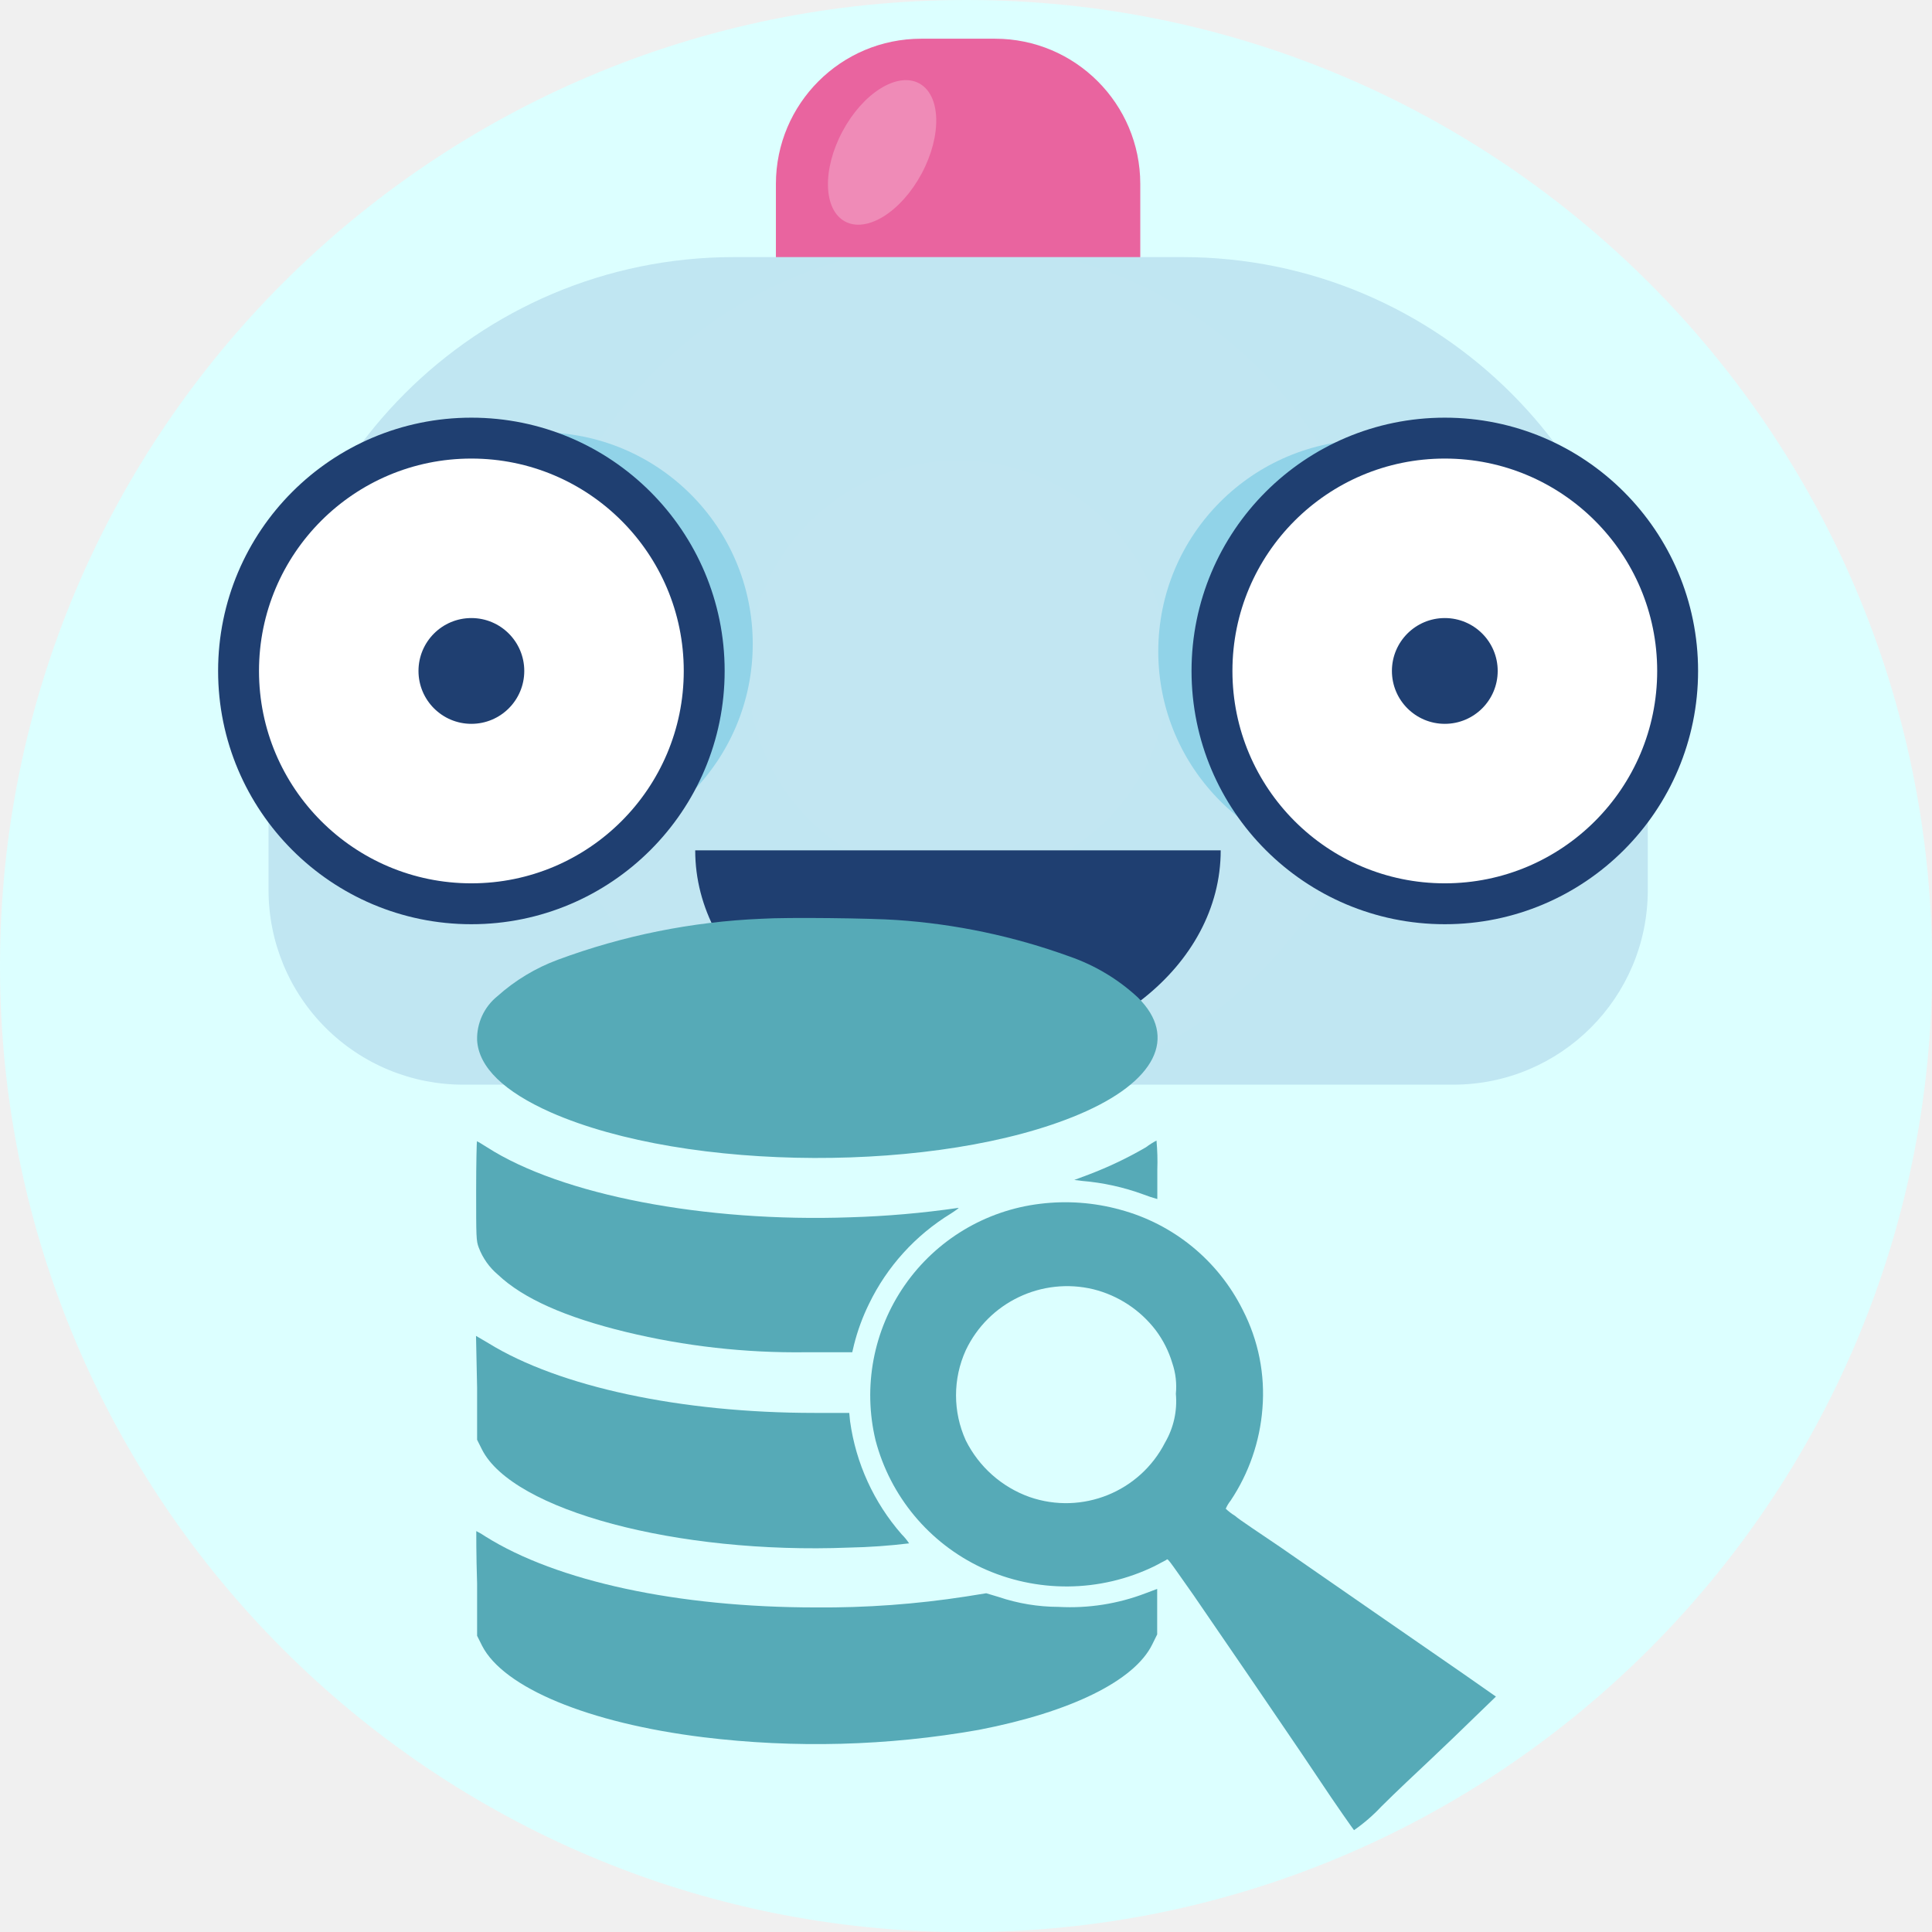
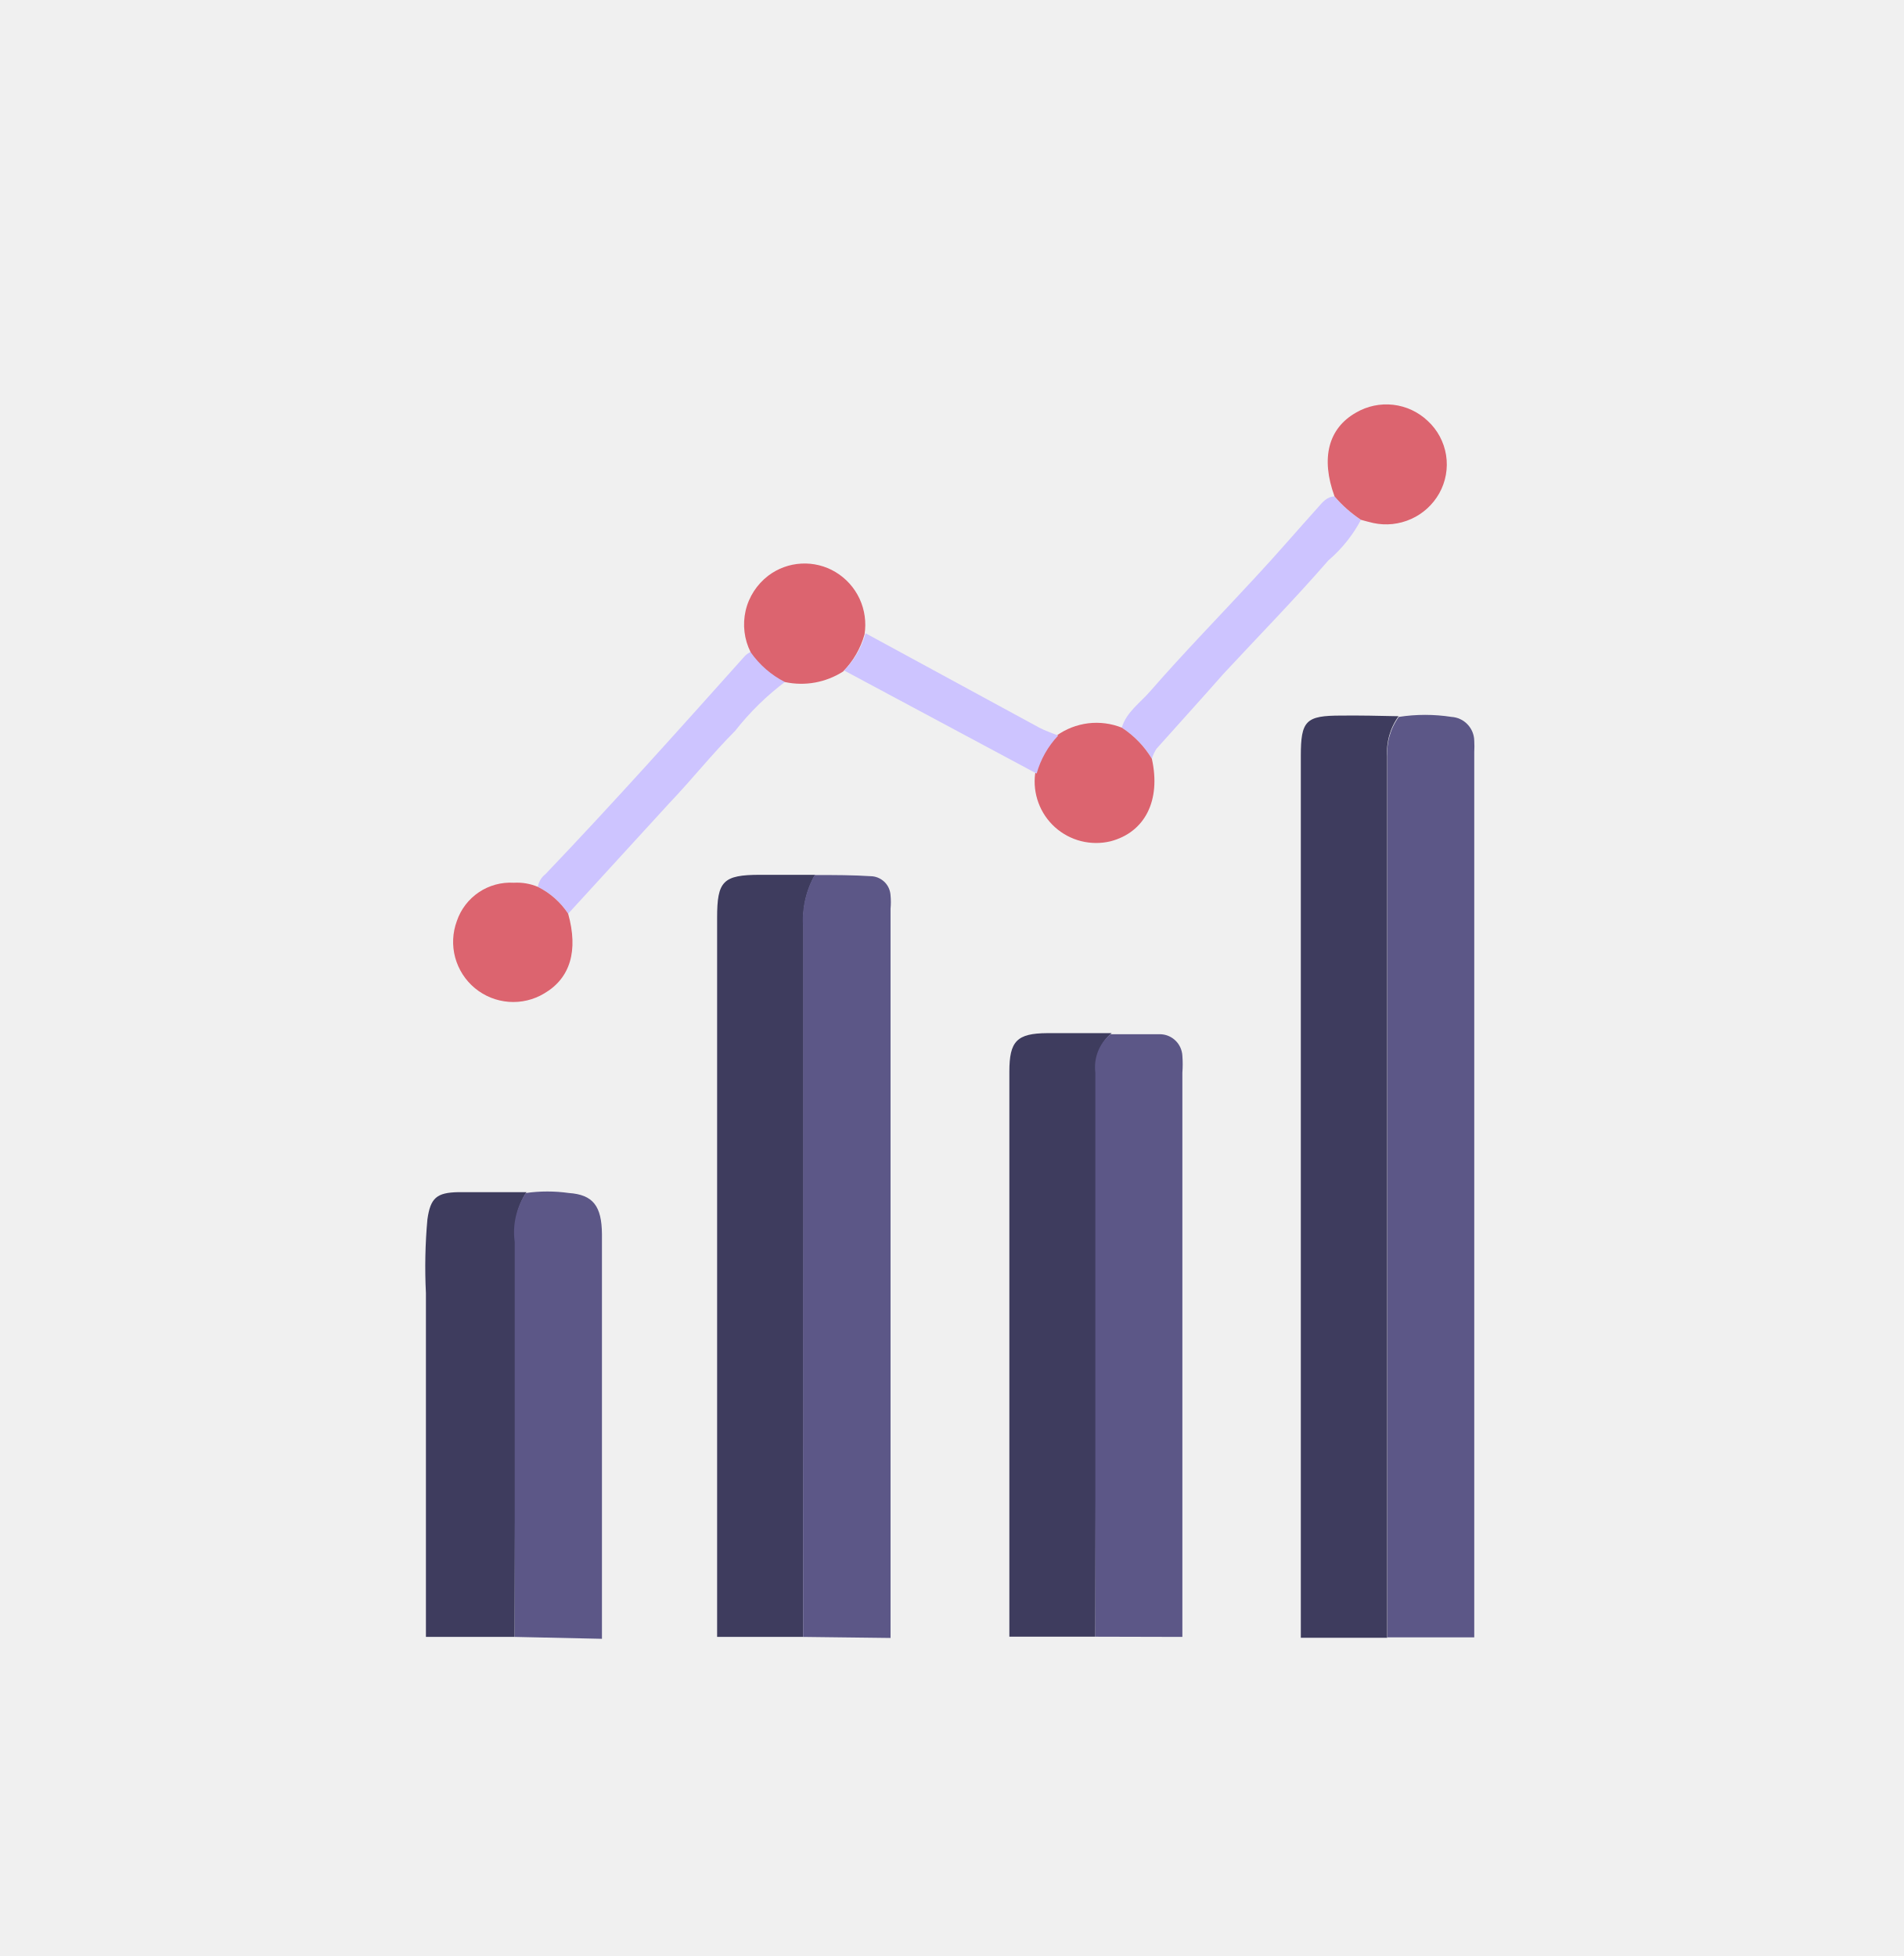
- <svg xmlns="http://www.w3.org/2000/svg" id="Layer_1" data-name="Layer 1" viewBox="0 0 141.73 141.73">
-   <defs>
-     <style>.cls-1{fill:#dcffff;}.cls-2{fill:#e9649f;}.cls-3{fill:url(#radial-gradient);}.cls-4{fill:#91d3e8;}.cls-5{fill:#fff;stroke:#1f3f71;stroke-miterlimit:10;stroke-width:3px;}.cls-6{fill:#1f3f71;}.cls-7{fill:#ef8bb7;}.cls-8{fill:#56aab7;}</style>
-     <radialGradient id="radial-gradient" cx="70.29" cy="49.22" r="41.72" gradientUnits="userSpaceOnUse">
-       <stop offset="0.18" stop-color="#c2e6f2" />
-       <stop offset="0.94" stop-color="#c0e6f2" />
-     </radialGradient>
-   </defs>
-   <circle class="cls-1" cx="70.87" cy="70.87" r="70.87" />
-   <path class="cls-2" d="M67.58,2.84H73A10.66,10.66,0,0,1,83.65,13.49v11.8a0,0,0,0,1,0,0H56.92a0,0,0,0,1,0,0V13.49A10.66,10.66,0,0,1,67.58,2.84Z" />
-   <path class="cls-3" d="M53.84,18.86H86.73A34.15,34.15,0,0,1,120.88,53V65.3a14.27,14.27,0,0,1-14.27,14.27H34A14.27,14.27,0,0,1,19.7,65.3V53A34.15,34.15,0,0,1,53.84,18.86Z" />
-   <circle class="cls-4" cx="39.7" cy="47.24" r="15.52" />
-   <circle class="cls-5" cx="34.58" cy="49.22" r="17.08" />
-   <circle class="cls-4" cx="100.49" cy="47.79" r="15.52" />
-   <circle class="cls-5" cx="105.99" cy="49.22" r="17.08" />
-   <circle class="cls-6" cx="34.58" cy="49.22" r="3.88" />
-   <circle class="cls-6" cx="105.99" cy="49.22" r="3.88" />
-   <path class="cls-6" d="M89.55,62.38c0,8.47-8.63,15.33-19.26,15.33S51,70.85,51,62.38" />
-   <path class="cls-4" d="M59.5,75.1A23.51,23.51,0,0,0,81,75.1c-1.62-3.42-5.91-4.54-10.85-4.54S61.11,71.68,59.5,75.1Z" />
-   <ellipse class="cls-7" cx="64.7" cy="11.18" rx="5.75" ry="3.29" transform="translate(24.31 62.94) rotate(-61.83)" />
-   <path class="cls-8" d="M55.86,67.4a48.88,48.88,0,0,0-14.92,3,13.85,13.85,0,0,0-4.45,2.68A4,4,0,0,0,35,76.3c.11,2,2,3.79,5.4,5.3,10,4.41,28.58,4.47,38.78.14,5.61-2.38,7.25-5.65,4.29-8.57a14.21,14.21,0,0,0-5-3,46.35,46.35,0,0,0-12.7-2.68C64,67.36,57.73,67.28,55.86,67.4Z" />
-   <path class="cls-8" d="M34.93,87.33c0,3.42,0,3.69.19,4.19a4.84,4.84,0,0,0,1.42,2c1.83,1.73,4.92,3.11,9.37,4.19A53.16,53.16,0,0,0,59.12,99.2h3.4l.13-.55a15.25,15.25,0,0,1,1.1-3,15.85,15.85,0,0,1,6-6.62c.4-.26.66-.45.55-.42a69.42,69.42,0,0,1-7.92.69c-10.7.38-21.2-1.64-26.64-5.13-.39-.25-.73-.45-.75-.45S34.93,85.33,34.93,87.33Z" />
-   <path class="cls-8" d="M84.07,84.16a28.32,28.32,0,0,1-4.19,2l-1.07.4.56.07a17.24,17.24,0,0,1,4.53,1,9.87,9.87,0,0,0,1,.33s0-1,0-2.15a17.24,17.24,0,0,0-.06-2.14A5.65,5.65,0,0,0,84.07,84.16Z" />
-   <path class="cls-8" d="M76.3,88.31a14.15,14.15,0,0,0-12.07,17.35A14.36,14.36,0,0,0,72,115a14.76,14.76,0,0,0,12.7-.11l.85-.45c.14-.11,0-.27,2,2.57l4.11,6c1.35,2,3.62,5.29,5,7.37s2.63,3.84,2.67,3.88a12.64,12.64,0,0,0,2-1.73c1-1,2.67-2.57,3.63-3.47s2.42-2.31,3.26-3.13l1.52-1.47-2.36-1.65-6.58-4.55-6.87-4.76c-1.46-1-3-2-3.33-2.3a4.21,4.21,0,0,1-.68-.52,2.57,2.57,0,0,1,.36-.6,14.11,14.11,0,0,0,2.33-6.74,13.4,13.4,0,0,0-1.44-7.24,14.15,14.15,0,0,0-9-7.36A15.12,15.12,0,0,0,76.3,88.31Zm3.91,6.27a8.28,8.28,0,0,1,4.57,3A7.68,7.68,0,0,1,86,100a5.35,5.35,0,0,1,.26,2.25,6,6,0,0,1-.79,3.57,8.16,8.16,0,0,1-9.94,4,8.37,8.37,0,0,1-4.68-4.15,8,8,0,0,1,0-6.62A8.23,8.23,0,0,1,80.21,94.58Z" />
-   <path class="cls-8" d="M35,101.8l0,3.82.36.72c2.26,4.46,14.31,7.69,26.92,7.19a44,44,0,0,0,4.41-.31,4.18,4.18,0,0,0-.54-.66,15.89,15.89,0,0,1-3.79-8.3l-.06-.61H59.75c-9.79,0-18.72-1.91-23.91-5.11L34.92,98Z" />
-   <path class="cls-8" d="M35,116.17,35,120l.36.72c1.57,3.09,7.81,5.68,16.22,6.72a68.43,68.43,0,0,0,20.23-.54c6.77-1.31,11.42-3.61,12.72-6.27l.36-.73,0-1.67c0-.92,0-1.67,0-1.67l-.85.32a15.46,15.46,0,0,1-6.38,1,13.87,13.87,0,0,1-4.41-.73l-.9-.27-1.5.24a68.39,68.39,0,0,1-11,.8c-10.13,0-19-1.92-24.23-5.2a5.57,5.57,0,0,0-.68-.4S34.93,114.06,35,116.17Z" />
+ <svg xmlns="http://www.w3.org/2000/svg" width="36" height="37" viewBox="0 0 36 37" fill="none">
+   <path d="M26.238 30.972C26.238 25.423 26.238 19.875 26.238 14.329C26.217 14.055 26.293 13.783 26.454 13.561C26.784 13.51 27.12 13.51 27.45 13.561C27.565 13.568 27.674 13.618 27.753 13.702C27.833 13.785 27.879 13.896 27.881 14.012C27.885 14.083 27.885 14.155 27.881 14.227V30.972C27.881 30.972 26.682 30.972 26.238 30.972Z" fill="#5C5787" />
+   <path d="M26.45 13.548C26.289 13.771 26.213 14.043 26.234 14.317C26.234 19.863 26.234 25.418 26.234 30.98H24.601C24.601 30.85 24.601 30.671 24.601 30.525C24.601 25.106 24.601 19.699 24.601 14.304C24.601 13.63 24.694 13.536 25.365 13.536C25.71 13.532 26.08 13.54 26.45 13.548Z" fill="#3E3C5E" />
+   <path d="M15.188 30.964H13.562C13.562 30.627 13.562 30.293 13.562 29.96V17.361C13.562 16.67 13.671 16.548 14.375 16.548H15.415C15.245 16.848 15.169 17.192 15.196 17.535C15.196 19.385 15.196 21.238 15.196 23.087C15.196 25.721 15.193 28.346 15.188 30.964Z" fill="#3E3C5E" />
+   <path d="M15.188 30.964C15.188 28.338 15.188 25.714 15.188 23.091C15.188 21.242 15.188 19.389 15.188 17.539C15.161 17.196 15.237 16.852 15.407 16.552C15.773 16.552 16.139 16.552 16.5 16.576C16.591 16.586 16.675 16.628 16.738 16.694C16.801 16.76 16.837 16.847 16.842 16.938C16.85 17.022 16.85 17.106 16.842 17.19V30.695C16.842 30.793 16.842 30.887 16.842 30.984L15.188 30.964Z" fill="#5C5787" />
+   <path d="M20.715 30.96H19.089C19.089 30.744 19.089 30.529 19.089 30.313V20.27C19.089 19.693 19.232 19.547 19.805 19.543C20.211 19.543 20.617 19.543 21.024 19.543C20.919 19.631 20.838 19.743 20.789 19.87C20.739 19.997 20.722 20.135 20.739 20.27C20.729 23.842 20.721 27.405 20.715 30.96Z" fill="#3E3C5E" />
+   <path d="M20.715 30.96C20.715 27.405 20.715 23.849 20.715 20.291C20.698 20.156 20.715 20.018 20.764 19.891C20.814 19.764 20.895 19.651 21 19.564C21.317 19.564 21.638 19.564 21.955 19.564C22.061 19.569 22.161 19.614 22.236 19.689C22.311 19.764 22.355 19.864 22.361 19.97C22.369 20.077 22.369 20.184 22.361 20.291V30.557C22.361 30.692 22.361 30.822 22.361 30.964L20.715 30.96Z" fill="#5C5787" />
+   <path d="M9.733 30.964H8.055C8.055 28.802 8.055 26.64 8.055 24.461C8.032 23.996 8.041 23.53 8.083 23.067C8.14 22.66 8.258 22.559 8.668 22.551H9.957C9.777 22.829 9.705 23.162 9.754 23.49C9.745 25.98 9.739 28.471 9.733 30.964Z" fill="#3E3C5E" />
+   <path d="M9.734 30.964C9.734 28.474 9.734 25.983 9.734 23.493C9.69 23.169 9.765 22.84 9.945 22.567C10.214 22.529 10.488 22.529 10.758 22.567C11.217 22.599 11.38 22.815 11.384 23.347V29.248C11.384 29.834 11.384 30.419 11.384 31L9.734 30.964Z" fill="#5C5787" />
+   <path d="M10.172 16.776C10.188 16.68 10.238 16.595 10.315 16.536C11.599 15.191 12.838 13.805 14.09 12.406C14.125 12.373 14.165 12.346 14.208 12.325C14.376 12.564 14.599 12.758 14.858 12.89C14.5 13.158 14.179 13.473 13.903 13.825C13.469 14.26 13.091 14.739 12.656 15.195L10.745 17.284C10.602 17.067 10.404 16.892 10.172 16.776V16.776Z" fill="#CDC4FF" />
+   <path d="M21.215 13.764C21.304 13.467 21.568 13.292 21.755 13.073C22.393 12.341 23.076 11.642 23.735 10.927C24.141 10.492 24.523 10.045 24.922 9.602C25.007 9.508 25.088 9.395 25.238 9.391C25.384 9.56 25.552 9.709 25.738 9.834C25.583 10.126 25.373 10.387 25.121 10.602C24.483 11.337 23.796 12.037 23.133 12.752C22.727 13.215 22.292 13.691 21.873 14.162C21.834 14.221 21.804 14.285 21.784 14.353C21.641 14.116 21.447 13.915 21.215 13.764V13.764Z" fill="#CDC4FF" />
+   <path d="M25.739 9.833C25.553 9.709 25.384 9.56 25.239 9.39C24.974 8.667 25.121 8.102 25.645 7.805C25.857 7.681 26.104 7.629 26.348 7.657C26.592 7.685 26.82 7.791 26.999 7.96C27.185 8.13 27.308 8.359 27.348 8.608C27.388 8.858 27.342 9.113 27.218 9.334C27.097 9.547 26.912 9.717 26.688 9.817C26.464 9.918 26.214 9.945 25.974 9.894C25.897 9.878 25.82 9.854 25.739 9.833Z" fill="#DC646F" />
+   <path d="M21.215 13.764C21.447 13.915 21.641 14.116 21.784 14.353C21.959 15.141 21.654 15.743 21.003 15.914C20.82 15.958 20.629 15.957 20.446 15.911C20.263 15.865 20.094 15.775 19.953 15.649C19.813 15.523 19.705 15.365 19.64 15.188C19.574 15.011 19.552 14.82 19.577 14.633C19.651 14.364 19.791 14.117 19.983 13.914C20.16 13.788 20.365 13.709 20.58 13.682C20.795 13.656 21.013 13.684 21.215 13.764V13.764Z" fill="#DC646F" />
+   <path d="M14.846 12.902C14.586 12.77 14.363 12.576 14.196 12.337C14.074 12.095 14.041 11.818 14.101 11.553C14.162 11.289 14.314 11.055 14.529 10.89C14.71 10.753 14.928 10.673 15.155 10.661C15.381 10.649 15.607 10.704 15.801 10.821C16 10.94 16.158 11.116 16.256 11.326C16.354 11.537 16.386 11.771 16.35 12C16.276 12.265 16.136 12.507 15.944 12.703C15.618 12.911 15.224 12.983 14.846 12.902Z" fill="#DC646F" />
+   <path d="M10.172 16.776C10.404 16.892 10.602 17.067 10.745 17.284C10.94 17.983 10.786 18.503 10.294 18.791C10.092 18.913 9.857 18.969 9.622 18.951C9.387 18.933 9.163 18.843 8.982 18.693C8.8 18.543 8.67 18.339 8.608 18.112C8.547 17.884 8.558 17.643 8.64 17.422C8.715 17.2 8.862 17.009 9.056 16.878C9.251 16.747 9.483 16.684 9.717 16.698C9.873 16.689 10.028 16.715 10.172 16.776V16.776Z" fill="#DC646F" />
+   <path d="M15.964 12.683C16.157 12.486 16.297 12.245 16.37 11.979L19.654 13.764C19.768 13.825 19.894 13.865 20.012 13.914C19.82 14.117 19.68 14.364 19.605 14.633L15.964 12.683Z" fill="#CDC4FF" />
</svg>
